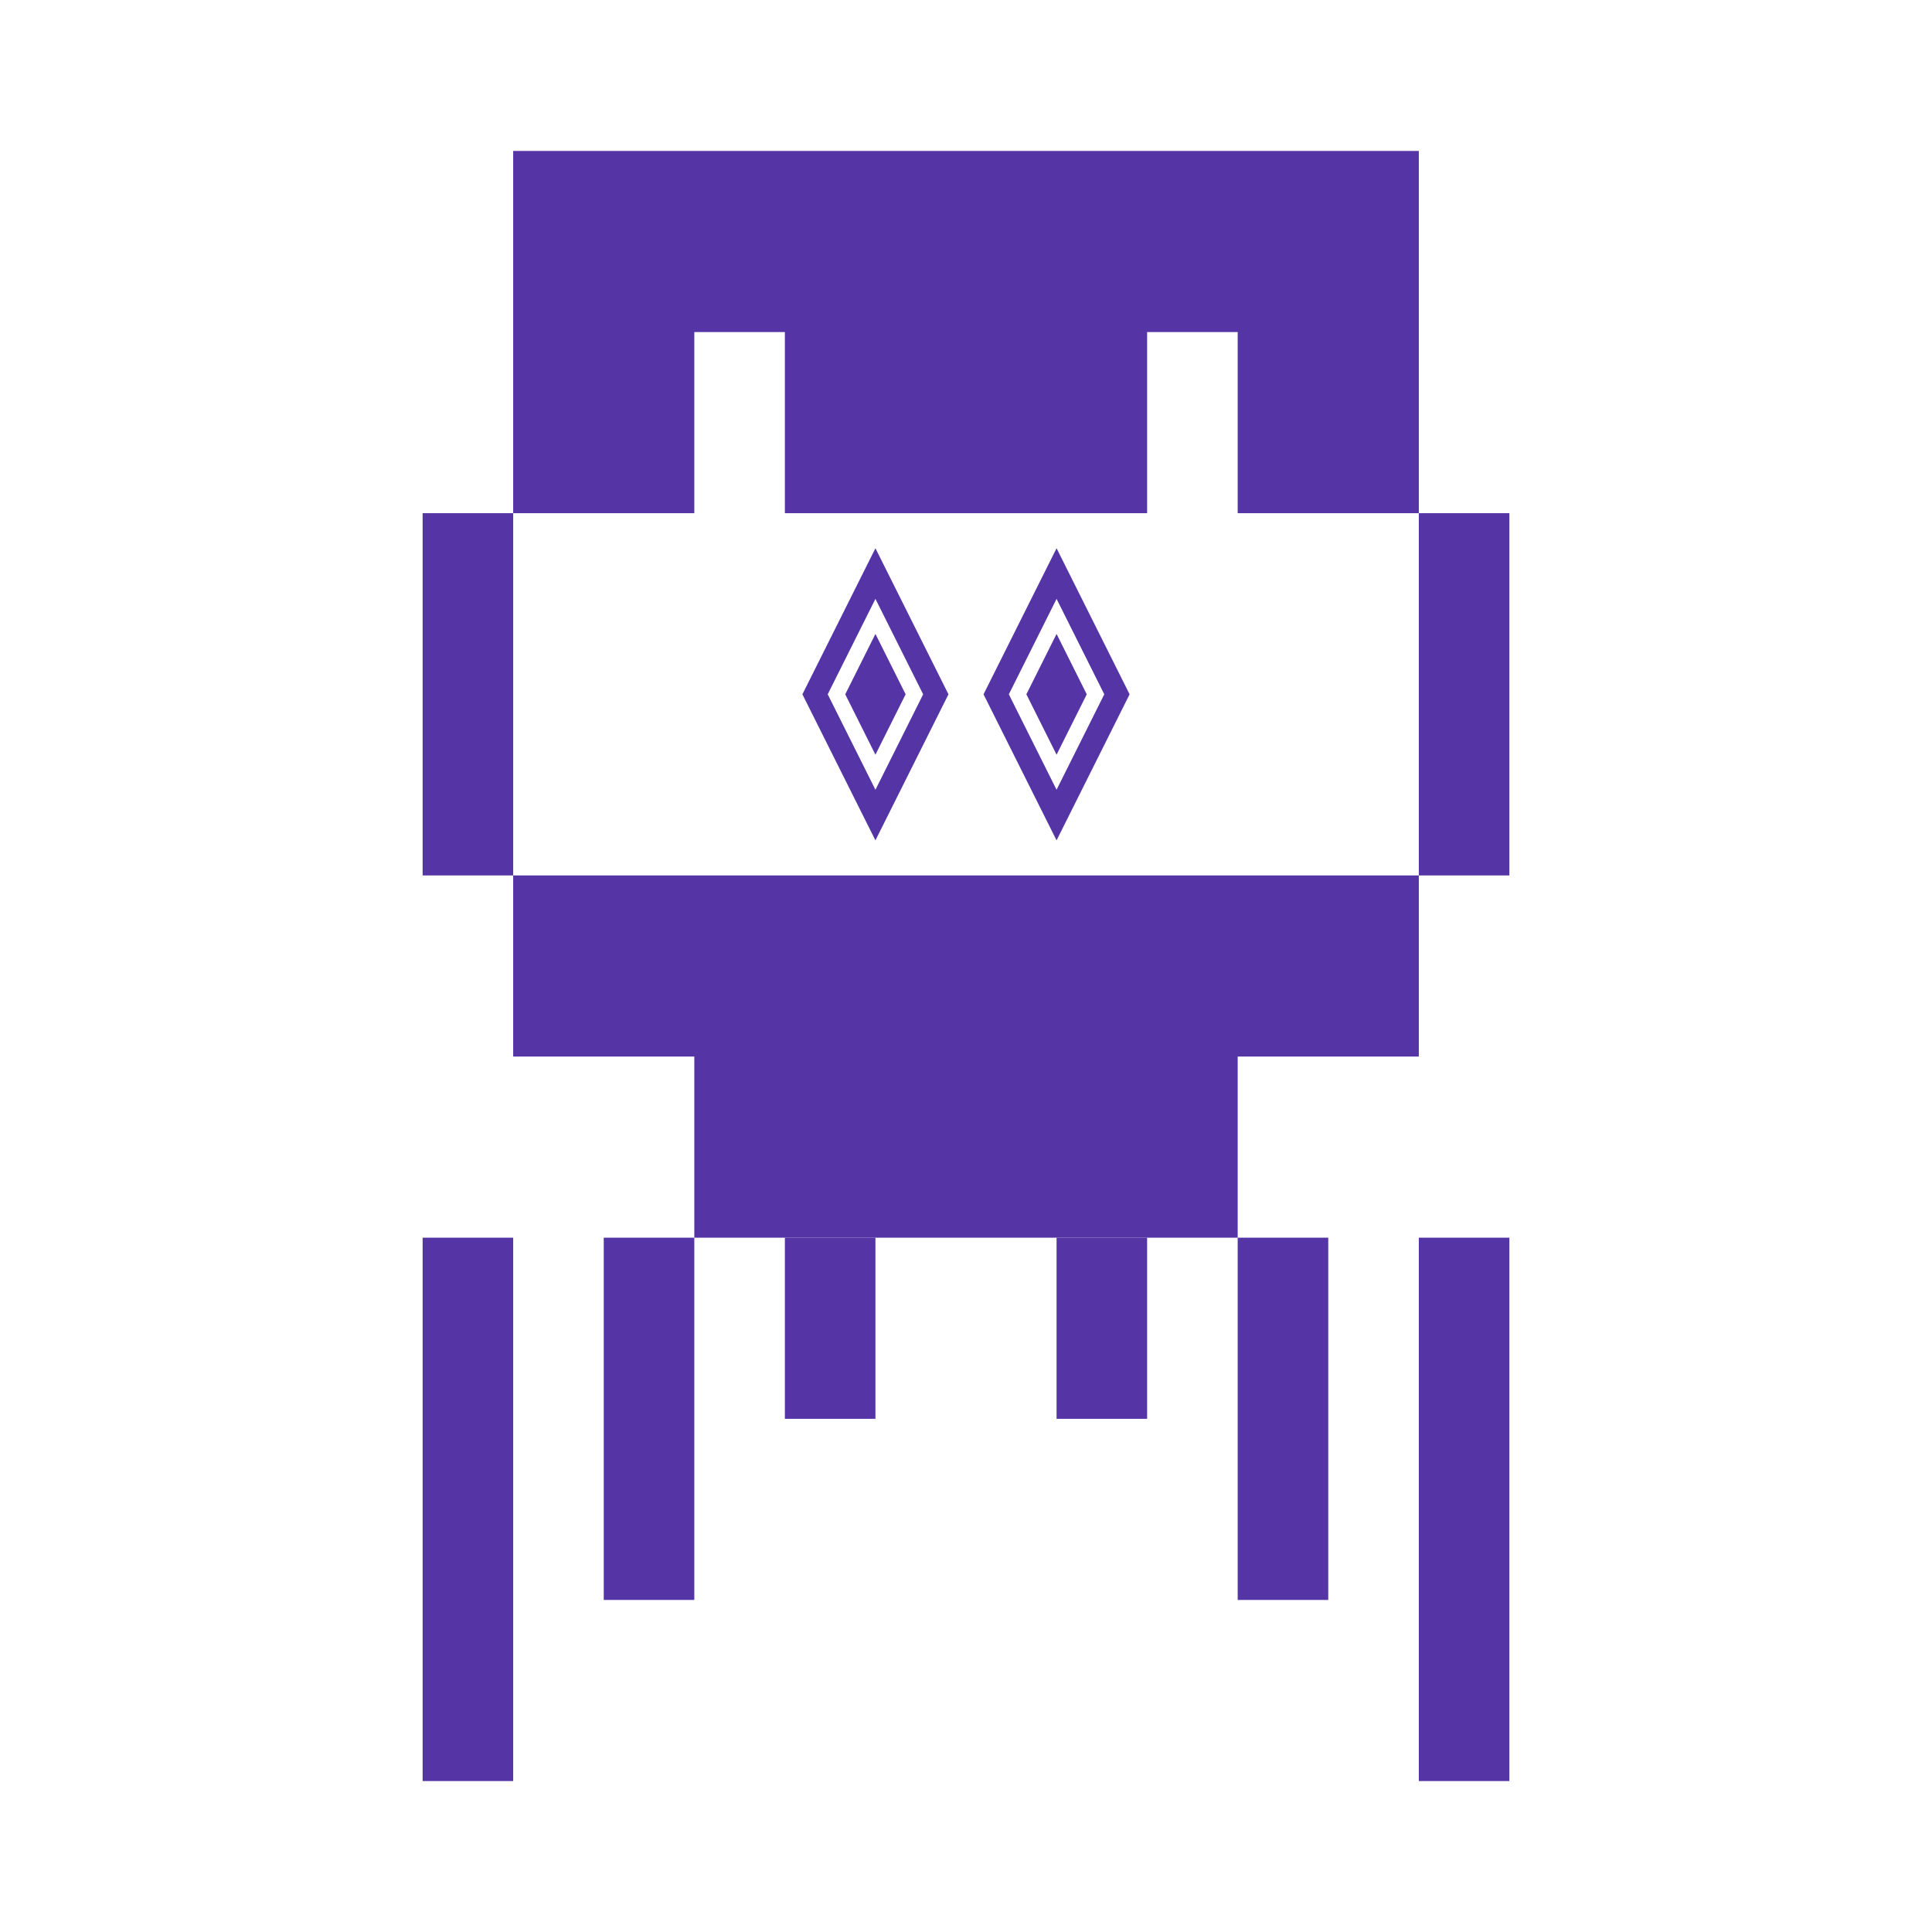
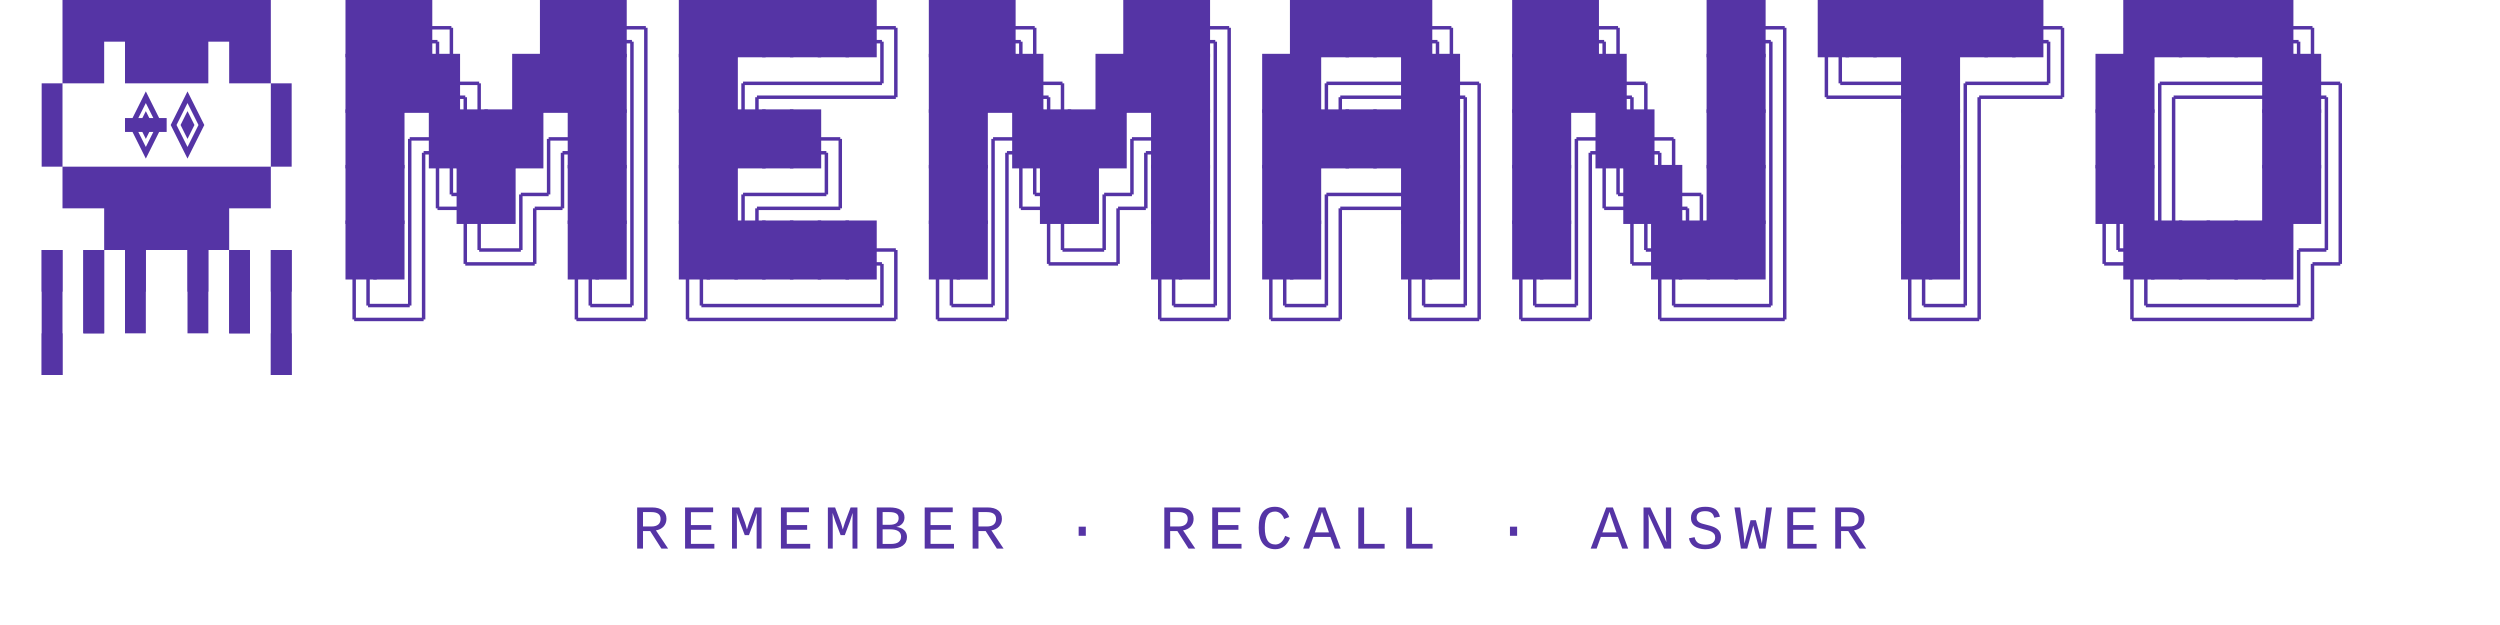
- <svg xmlns="http://www.w3.org/2000/svg" width="128" height="128" viewBox="0 0 128 128">
-   <g id="logo-icon" fill="#5534a5" transform="translate(16, 10)">
+ <svg xmlns="http://www.w3.org/2000/svg" width="100%" height="100%" viewBox="0 0 720 180">
+   <defs>
+     <style>
+       @keyframes legCycle {
+         0%, 49.9% { opacity: 1; }
+         50%, 100% { opacity: 0; }
+       }
+       @keyframes legCycleAlt {
+         0%, 49.9% { opacity: 0; }
+         50%, 100% { opacity: 1; }
+       }
+       @keyframes eyeWink {
+         0%, 92.7% { opacity: 1; }
+         92.8%, 100% { opacity: 0; }
+       }
+       @keyframes eyeWinkClosed {
+         0%, 92.7% { opacity: 0; }
+         92.8%, 100% { opacity: 1; }
+       }
+       .legs-normal { animation: legCycle 0.32s infinite; }
+       .legs-walk { animation: legCycleAlt 0.32s infinite; }
+       .eye-left-open { animation: eyeWink 2.5s infinite; }
+       .eye-left-closed { animation: eyeWinkClosed 2.5s infinite; }
+     </style>
+   </defs>
+   <g id="logo-icon" fill="#5534a5">
    <path d="M 18,0 H 78 V 24 H 66 V 12 H 60 V 24 H 36 V 12 H 30 V 24 H 18 Z M 12,24 H 18 V 48 H 12 Z M 78,24 H 84 V 48 H 78 Z M 18,48 H 78 V 60 H 66 V 72 H 30 V 60 H 18 Z" />
-     <g id="eyes-normal">
-       <polygon points="42,28 46,36 42,44 38,36" fill="none" stroke="#5534a5" stroke-width="1.5" />
-       <polygon points="42,32 44,36 42,40 40,36" fill="#5534a5" />
+     <g id="eyes">
+       <g class="eye-left-open">
+         <polygon points="42,28 46,36 42,44 38,36" fill="none" stroke="#5534a5" stroke-width="1.5" />
+         <polygon points="42,32 44,36 42,40 40,36" fill="#5534a5" />
+       </g>
+       <g class="eye-left-closed">
+         <rect x="36" y="34" width="12" height="4" fill="#5534a5" />
+       </g>
      <polygon points="54,28 58,36 54,44 50,36" fill="none" stroke="#5534a5" stroke-width="1.5" />
      <polygon points="54,32 56,36 54,40 52,36" fill="#5534a5" />
    </g>
-     <path id="legs-1" d="M 12,72 H 18 V 108 H 12 Z M 24,72 H 30 V 96 H 24 Z M 36,72 H 42 V 84 H 36 Z M 54,72 H 60 V 84 H 54 Z M 66,72 H 72 V 96 H 66 Z M 78,72 H 84 V 108 H 78 Z" />
+     <g class="legs-normal">
+       <path d="M 12,72 H 18 V 108 H 12 Z M 24,72 H 30 V 96 H 24 Z M 36,72 H 42 V 84 H 36 Z M 54,72 H 60 V 84 H 54 Z M 66,72 H 72 V 96 H 66 Z M 78,72 H 84 V 108 H 78 Z" />
+     </g>
+     <g class="legs-walk">
+       <path d="M 12,72 H 18 V 84 H 12 Z M 12,96 H 18 V 108 H 12 Z M 24,72 H 30 V 96 H 24 Z M 36,72 H 42 V 96 H 36 Z M 54,72 H 60 V 96 H 54 Z M 66,72 H 72 V 96 H 66 Z M 78,72 H 84 V 84 H 78 Z M 78,96 H 84 V 108 H 78 Z" />
+     </g>
  </g>
+   <g id="pixel-memanto" fill="#5534a5" stroke="#5534a5" transform="translate(100, 0)">
+     <rect x="0" y="0" width="8" height="16" fill="#5534a5" />
+     <rect x="8" y="0" width="8" height="16" fill="#5534a5" />
+     <rect x="16" y="0" width="8" height="16" fill="#5534a5" />
+     <rect x="56" y="0" width="8" height="16" fill="#5534a5" />
+     <rect x="64" y="0" width="8" height="16" fill="#5534a5" />
+     <rect x="72" y="0" width="8" height="16" fill="#5534a5" />
+     <rect x="0" y="16" width="8" height="16" fill="#5534a5" />
+     <rect x="8" y="16" width="8" height="16" fill="#5534a5" />
+     <rect x="16" y="16" width="8" height="16" fill="#5534a5" />
+     <rect x="24" y="16" width="8" height="16" fill="#5534a5" />
+     <rect x="48" y="16" width="8" height="16" fill="#5534a5" />
+     <rect x="56" y="16" width="8" height="16" fill="#5534a5" />
+     <rect x="64" y="16" width="8" height="16" fill="#5534a5" />
+     <rect x="72" y="16" width="8" height="16" fill="#5534a5" />
+     <rect x="0" y="32" width="8" height="16" fill="#5534a5" />
+     <rect x="8" y="32" width="8" height="16" fill="#5534a5" />
+     <rect x="24" y="32" width="8" height="16" fill="#5534a5" />
+     <rect x="32" y="32" width="8" height="16" fill="#5534a5" />
+     <rect x="40" y="32" width="8" height="16" fill="#5534a5" />
+     <rect x="48" y="32" width="8" height="16" fill="#5534a5" />
+     <rect x="64" y="32" width="8" height="16" fill="#5534a5" />
+     <rect x="72" y="32" width="8" height="16" fill="#5534a5" />
+     <rect x="0" y="48" width="8" height="16" fill="#5534a5" />
+     <rect x="8" y="48" width="8" height="16" fill="#5534a5" />
+     <rect x="32" y="48" width="8" height="16" fill="#5534a5" />
+     <rect x="40" y="48" width="8" height="16" fill="#5534a5" />
+     <rect x="64" y="48" width="8" height="16" fill="#5534a5" />
+     <rect x="72" y="48" width="8" height="16" fill="#5534a5" />
+     <rect x="0" y="64" width="8" height="16" fill="#5534a5" />
+     <rect x="8" y="64" width="8" height="16" fill="#5534a5" />
+     <rect x="64" y="64" width="8" height="16" fill="#5534a5" />
+     <rect x="72" y="64" width="8" height="16" fill="#5534a5" />
+     <rect x="96" y="0" width="8" height="16" fill="#5534a5" />
+     <rect x="104" y="0" width="8" height="16" fill="#5534a5" />
+     <rect x="112" y="0" width="8" height="16" fill="#5534a5" />
+     <rect x="120" y="0" width="8" height="16" fill="#5534a5" />
+     <rect x="128" y="0" width="8" height="16" fill="#5534a5" />
+     <rect x="136" y="0" width="8" height="16" fill="#5534a5" />
+     <rect x="144" y="0" width="8" height="16" fill="#5534a5" />
+     <rect x="168" y="0" width="8" height="16" fill="#5534a5" />
+     <rect x="176" y="0" width="8" height="16" fill="#5534a5" />
+     <rect x="184" y="0" width="8" height="16" fill="#5534a5" />
+     <rect x="224" y="0" width="8" height="16" fill="#5534a5" />
+     <rect x="232" y="0" width="8" height="16" fill="#5534a5" />
+     <rect x="240" y="0" width="8" height="16" fill="#5534a5" />
+     <rect x="272" y="0" width="8" height="16" fill="#5534a5" />
+     <rect x="280" y="0" width="8" height="16" fill="#5534a5" />
+     <rect x="288" y="0" width="8" height="16" fill="#5534a5" />
+     <rect x="296" y="0" width="8" height="16" fill="#5534a5" />
+     <rect x="304" y="0" width="8" height="16" fill="#5534a5" />
+     <rect x="336" y="0" width="8" height="16" fill="#5534a5" />
+     <rect x="344" y="0" width="8" height="16" fill="#5534a5" />
+     <rect x="352" y="0" width="8" height="16" fill="#5534a5" />
+     <rect x="392" y="0" width="8" height="16" fill="#5534a5" />
+     <rect x="400" y="0" width="8" height="16" fill="#5534a5" />
+     <rect x="96" y="16" width="8" height="16" fill="#5534a5" />
+     <rect x="104" y="16" width="8" height="16" fill="#5534a5" />
+     <rect x="168" y="16" width="8" height="16" fill="#5534a5" />
+     <rect x="176" y="16" width="8" height="16" fill="#5534a5" />
+     <rect x="184" y="16" width="8" height="16" fill="#5534a5" />
+     <rect x="192" y="16" width="8" height="16" fill="#5534a5" />
+     <rect x="216" y="16" width="8" height="16" fill="#5534a5" />
+     <rect x="224" y="16" width="8" height="16" fill="#5534a5" />
+     <rect x="232" y="16" width="8" height="16" fill="#5534a5" />
+     <rect x="240" y="16" width="8" height="16" fill="#5534a5" />
+     <rect x="264" y="16" width="8" height="16" fill="#5534a5" />
+     <rect x="272" y="16" width="8" height="16" fill="#5534a5" />
+     <rect x="304" y="16" width="8" height="16" fill="#5534a5" />
+     <rect x="312" y="16" width="8" height="16" fill="#5534a5" />
+     <rect x="336" y="16" width="8" height="16" fill="#5534a5" />
+     <rect x="344" y="16" width="8" height="16" fill="#5534a5" />
+     <rect x="352" y="16" width="8" height="16" fill="#5534a5" />
+     <rect x="360" y="16" width="8" height="16" fill="#5534a5" />
+     <rect x="392" y="16" width="8" height="16" fill="#5534a5" />
+     <rect x="400" y="16" width="8" height="16" fill="#5534a5" />
+     <rect x="96" y="32" width="8" height="16" fill="#5534a5" />
+     <rect x="104" y="32" width="8" height="16" fill="#5534a5" />
+     <rect x="112" y="32" width="8" height="16" fill="#5534a5" />
+     <rect x="120" y="32" width="8" height="16" fill="#5534a5" />
+     <rect x="128" y="32" width="8" height="16" fill="#5534a5" />
+     <rect x="168" y="32" width="8" height="16" fill="#5534a5" />
+     <rect x="176" y="32" width="8" height="16" fill="#5534a5" />
+     <rect x="192" y="32" width="8" height="16" fill="#5534a5" />
+     <rect x="200" y="32" width="8" height="16" fill="#5534a5" />
+     <rect x="208" y="32" width="8" height="16" fill="#5534a5" />
+     <rect x="216" y="32" width="8" height="16" fill="#5534a5" />
+     <rect x="232" y="32" width="8" height="16" fill="#5534a5" />
+     <rect x="240" y="32" width="8" height="16" fill="#5534a5" />
+     <rect x="264" y="32" width="8" height="16" fill="#5534a5" />
+     <rect x="272" y="32" width="8" height="16" fill="#5534a5" />
+     <rect x="280" y="32" width="8" height="16" fill="#5534a5" />
+     <rect x="288" y="32" width="8" height="16" fill="#5534a5" />
+     <rect x="296" y="32" width="8" height="16" fill="#5534a5" />
+     <rect x="304" y="32" width="8" height="16" fill="#5534a5" />
+     <rect x="312" y="32" width="8" height="16" fill="#5534a5" />
+     <rect x="336" y="32" width="8" height="16" fill="#5534a5" />
+     <rect x="344" y="32" width="8" height="16" fill="#5534a5" />
+     <rect x="360" y="32" width="8" height="16" fill="#5534a5" />
+     <rect x="368" y="32" width="8" height="16" fill="#5534a5" />
+     <rect x="392" y="32" width="8" height="16" fill="#5534a5" />
+     <rect x="400" y="32" width="8" height="16" fill="#5534a5" />
+     <rect x="96" y="48" width="8" height="16" fill="#5534a5" />
+     <rect x="104" y="48" width="8" height="16" fill="#5534a5" />
+     <rect x="168" y="48" width="8" height="16" fill="#5534a5" />
+     <rect x="176" y="48" width="8" height="16" fill="#5534a5" />
+     <rect x="200" y="48" width="8" height="16" fill="#5534a5" />
+     <rect x="208" y="48" width="8" height="16" fill="#5534a5" />
+     <rect x="232" y="48" width="8" height="16" fill="#5534a5" />
+     <rect x="240" y="48" width="8" height="16" fill="#5534a5" />
+     <rect x="264" y="48" width="8" height="16" fill="#5534a5" />
+     <rect x="272" y="48" width="8" height="16" fill="#5534a5" />
+     <rect x="304" y="48" width="8" height="16" fill="#5534a5" />
+     <rect x="312" y="48" width="8" height="16" fill="#5534a5" />
+     <rect x="336" y="48" width="8" height="16" fill="#5534a5" />
+     <rect x="344" y="48" width="8" height="16" fill="#5534a5" />
+     <rect x="368" y="48" width="8" height="16" fill="#5534a5" />
+     <rect x="376" y="48" width="8" height="16" fill="#5534a5" />
+     <rect x="392" y="48" width="8" height="16" fill="#5534a5" />
+     <rect x="400" y="48" width="8" height="16" fill="#5534a5" />
+     <rect x="96" y="64" width="8" height="16" fill="#5534a5" />
+     <rect x="104" y="64" width="8" height="16" fill="#5534a5" />
+     <rect x="112" y="64" width="8" height="16" fill="#5534a5" />
+     <rect x="120" y="64" width="8" height="16" fill="#5534a5" />
+     <rect x="128" y="64" width="8" height="16" fill="#5534a5" />
+     <rect x="136" y="64" width="8" height="16" fill="#5534a5" />
+     <rect x="144" y="64" width="8" height="16" fill="#5534a5" />
+     <rect x="168" y="64" width="8" height="16" fill="#5534a5" />
+     <rect x="176" y="64" width="8" height="16" fill="#5534a5" />
+     <rect x="232" y="64" width="8" height="16" fill="#5534a5" />
+     <rect x="240" y="64" width="8" height="16" fill="#5534a5" />
+     <rect x="264" y="64" width="8" height="16" fill="#5534a5" />
+     <rect x="272" y="64" width="8" height="16" fill="#5534a5" />
+     <rect x="304" y="64" width="8" height="16" fill="#5534a5" />
+     <rect x="312" y="64" width="8" height="16" fill="#5534a5" />
+     <rect x="336" y="64" width="8" height="16" fill="#5534a5" />
+     <rect x="344" y="64" width="8" height="16" fill="#5534a5" />
+     <rect x="376" y="64" width="8" height="16" fill="#5534a5" />
+     <rect x="384" y="64" width="8" height="16" fill="#5534a5" />
+     <rect x="392" y="64" width="8" height="16" fill="#5534a5" />
+     <rect x="400" y="64" width="8" height="16" fill="#5534a5" />
+     <rect x="424" y="0" width="8" height="16" fill="#5534a5" />
+     <rect x="432" y="0" width="8" height="16" fill="#5534a5" />
+     <rect x="440" y="0" width="8" height="16" fill="#5534a5" />
+     <rect x="448" y="0" width="8" height="16" fill="#5534a5" />
+     <rect x="456" y="0" width="8" height="16" fill="#5534a5" />
+     <rect x="464" y="0" width="8" height="16" fill="#5534a5" />
+     <rect x="472" y="0" width="8" height="16" fill="#5534a5" />
+     <rect x="480" y="0" width="8" height="16" fill="#5534a5" />
+     <rect x="448" y="16" width="8" height="16" fill="#5534a5" />
+     <rect x="456" y="16" width="8" height="16" fill="#5534a5" />
+     <rect x="448" y="32" width="8" height="16" fill="#5534a5" />
+     <rect x="456" y="32" width="8" height="16" fill="#5534a5" />
+     <rect x="448" y="48" width="8" height="16" fill="#5534a5" />
+     <rect x="456" y="48" width="8" height="16" fill="#5534a5" />
+     <rect x="448" y="64" width="8" height="16" fill="#5534a5" />
+     <rect x="456" y="64" width="8" height="16" fill="#5534a5" />
+     <rect x="512" y="0" width="8" height="16" fill="#5534a5" />
+     <rect x="520" y="0" width="8" height="16" fill="#5534a5" />
+     <rect x="528" y="0" width="8" height="16" fill="#5534a5" />
+     <rect x="536" y="0" width="8" height="16" fill="#5534a5" />
+     <rect x="544" y="0" width="8" height="16" fill="#5534a5" />
+     <rect x="552" y="0" width="8" height="16" fill="#5534a5" />
+     <rect x="504" y="16" width="8" height="16" fill="#5534a5" />
+     <rect x="512" y="16" width="8" height="16" fill="#5534a5" />
+     <rect x="552" y="16" width="8" height="16" fill="#5534a5" />
+     <rect x="560" y="16" width="8" height="16" fill="#5534a5" />
+     <rect x="504" y="32" width="8" height="16" fill="#5534a5" />
+     <rect x="512" y="32" width="8" height="16" fill="#5534a5" />
+     <rect x="552" y="32" width="8" height="16" fill="#5534a5" />
+     <rect x="560" y="32" width="8" height="16" fill="#5534a5" />
+     <rect x="504" y="48" width="8" height="16" fill="#5534a5" />
+     <rect x="512" y="48" width="8" height="16" fill="#5534a5" />
+     <rect x="552" y="48" width="8" height="16" fill="#5534a5" />
+     <rect x="560" y="48" width="8" height="16" fill="#5534a5" />
+     <rect x="512" y="64" width="8" height="16" fill="#5534a5" />
+     <rect x="520" y="64" width="8" height="16" fill="#5534a5" />
+     <rect x="528" y="64" width="8" height="16" fill="#5534a5" />
+     <rect x="536" y="64" width="8" height="16" fill="#5534a5" />
+     <rect x="544" y="64" width="8" height="16" fill="#5534a5" />
+     <rect x="552" y="64" width="8" height="16" fill="#5534a5" />
+     <line x1="24" y1="8" x2="30" y2="8" />
+     <line x1="30" y1="8" x2="30" y2="16" />
+     <line x1="24" y1="12" x2="26" y2="12" />
+     <line x1="26" y1="12" x2="26" y2="16" />
+     <line x1="80" y1="8" x2="86" y2="8" />
+     <line x1="86" y1="8" x2="86" y2="92" />
+     <line x1="66" y1="80" x2="66" y2="92" />
+     <line x1="66" y1="92" x2="86" y2="92" />
+     <line x1="80" y1="12" x2="82" y2="12" />
+     <line x1="82" y1="12" x2="82" y2="88" />
+     <line x1="70" y1="80" x2="70" y2="88" />
+     <line x1="70" y1="88" x2="82" y2="88" />
+     <line x1="32" y1="24" x2="38" y2="24" />
+     <line x1="38" y1="24" x2="38" y2="32" />
+     <line x1="32" y1="28" x2="34" y2="28" />
+     <line x1="34" y1="28" x2="34" y2="32" />
+     <line x1="18" y1="40" x2="24" y2="40" />
+     <line x1="18" y1="40" x2="18" y2="88" />
+     <line x1="6" y1="80" x2="6" y2="88" />
+     <line x1="6" y1="88" x2="18" y2="88" />
+     <line x1="22" y1="44" x2="24" y2="44" />
+     <line x1="22" y1="44" x2="22" y2="92" />
+     <line x1="2" y1="80" x2="2" y2="92" />
+     <line x1="2" y1="92" x2="22" y2="92" />
+     <line x1="58" y1="40" x2="64" y2="40" />
+     <line x1="58" y1="40" x2="58" y2="56" />
+     <line x1="50" y1="56" x2="58" y2="56" />
+     <line x1="50" y1="56" x2="50" y2="72" />
+     <line x1="38" y1="64" x2="38" y2="72" />
+     <line x1="38" y1="72" x2="50" y2="72" />
+     <line x1="62" y1="44" x2="64" y2="44" />
+     <line x1="62" y1="44" x2="62" y2="60" />
+     <line x1="54" y1="60" x2="62" y2="60" />
+     <line x1="54" y1="60" x2="54" y2="76" />
+     <line x1="34" y1="64" x2="34" y2="76" />
+     <line x1="34" y1="76" x2="54" y2="76" />
+     <line x1="26" y1="48" x2="26" y2="60" />
+     <line x1="26" y1="60" x2="32" y2="60" />
+     <line x1="30" y1="48" x2="30" y2="56" />
+     <line x1="30" y1="56" x2="32" y2="56" />
+     <line x1="152" y1="8" x2="158" y2="8" />
+     <line x1="158" y1="8" x2="158" y2="28" />
+     <line x1="118" y1="28" x2="158" y2="28" />
+     <line x1="118" y1="28" x2="118" y2="32" />
+     <line x1="152" y1="12" x2="154" y2="12" />
+     <line x1="154" y1="12" x2="154" y2="24" />
+     <line x1="114" y1="24" x2="154" y2="24" />
+     <line x1="114" y1="24" x2="114" y2="32" />
+     <line x1="192" y1="8" x2="198" y2="8" />
+     <line x1="198" y1="8" x2="198" y2="16" />
+     <line x1="192" y1="12" x2="194" y2="12" />
+     <line x1="194" y1="12" x2="194" y2="16" />
+     <line x1="248" y1="8" x2="254" y2="8" />
+     <line x1="254" y1="8" x2="254" y2="92" />
+     <line x1="234" y1="80" x2="234" y2="92" />
+     <line x1="234" y1="92" x2="254" y2="92" />
+     <line x1="248" y1="12" x2="250" y2="12" />
+     <line x1="250" y1="12" x2="250" y2="88" />
+     <line x1="238" y1="80" x2="238" y2="88" />
+     <line x1="238" y1="88" x2="250" y2="88" />
+     <line x1="312" y1="8" x2="318" y2="8" />
+     <line x1="318" y1="8" x2="318" y2="16" />
+     <line x1="312" y1="12" x2="314" y2="12" />
+     <line x1="314" y1="12" x2="314" y2="16" />
+     <line x1="360" y1="8" x2="366" y2="8" />
+     <line x1="366" y1="8" x2="366" y2="16" />
+     <line x1="360" y1="12" x2="362" y2="12" />
+     <line x1="362" y1="12" x2="362" y2="16" />
+     <line x1="408" y1="8" x2="414" y2="8" />
+     <line x1="414" y1="8" x2="414" y2="92" />
+     <line x1="378" y1="80" x2="378" y2="92" />
+     <line x1="378" y1="92" x2="414" y2="92" />
+     <line x1="408" y1="12" x2="410" y2="12" />
+     <line x1="410" y1="12" x2="410" y2="88" />
+     <line x1="382" y1="80" x2="382" y2="88" />
+     <line x1="382" y1="88" x2="410" y2="88" />
+     <line x1="200" y1="24" x2="206" y2="24" />
+     <line x1="206" y1="24" x2="206" y2="32" />
+     <line x1="200" y1="28" x2="202" y2="28" />
+     <line x1="202" y1="28" x2="202" y2="32" />
+     <line x1="282" y1="24" x2="304" y2="24" />
+     <line x1="282" y1="24" x2="282" y2="32" />
+     <line x1="286" y1="28" x2="304" y2="28" />
+     <line x1="286" y1="28" x2="286" y2="32" />
+     <line x1="320" y1="24" x2="326" y2="24" />
+     <line x1="326" y1="24" x2="326" y2="92" />
+     <line x1="306" y1="80" x2="306" y2="92" />
+     <line x1="306" y1="92" x2="326" y2="92" />
+     <line x1="320" y1="28" x2="322" y2="28" />
+     <line x1="322" y1="28" x2="322" y2="88" />
+     <line x1="310" y1="80" x2="310" y2="88" />
+     <line x1="310" y1="88" x2="322" y2="88" />
+     <line x1="368" y1="24" x2="374" y2="24" />
+     <line x1="374" y1="24" x2="374" y2="32" />
+     <line x1="368" y1="28" x2="370" y2="28" />
+     <line x1="370" y1="28" x2="370" y2="32" />
+     <line x1="136" y1="40" x2="142" y2="40" />
+     <line x1="142" y1="40" x2="142" y2="60" />
+     <line x1="118" y1="60" x2="142" y2="60" />
+     <line x1="118" y1="60" x2="118" y2="64" />
+     <line x1="136" y1="44" x2="138" y2="44" />
+     <line x1="138" y1="44" x2="138" y2="56" />
+     <line x1="114" y1="56" x2="138" y2="56" />
+     <line x1="114" y1="56" x2="114" y2="64" />
+     <line x1="186" y1="40" x2="192" y2="40" />
+     <line x1="186" y1="40" x2="186" y2="88" />
+     <line x1="174" y1="80" x2="174" y2="88" />
+     <line x1="174" y1="88" x2="186" y2="88" />
+     <line x1="190" y1="44" x2="192" y2="44" />
+     <line x1="190" y1="44" x2="190" y2="92" />
+     <line x1="170" y1="80" x2="170" y2="92" />
+     <line x1="170" y1="92" x2="190" y2="92" />
+     <line x1="226" y1="40" x2="232" y2="40" />
+     <line x1="226" y1="40" x2="226" y2="56" />
+     <line x1="218" y1="56" x2="226" y2="56" />
+     <line x1="218" y1="56" x2="218" y2="72" />
+     <line x1="206" y1="64" x2="206" y2="72" />
+     <line x1="206" y1="72" x2="218" y2="72" />
+     <line x1="230" y1="44" x2="232" y2="44" />
+     <line x1="230" y1="44" x2="230" y2="60" />
+     <line x1="222" y1="60" x2="230" y2="60" />
+     <line x1="222" y1="60" x2="222" y2="76" />
+     <line x1="202" y1="64" x2="202" y2="76" />
+     <line x1="202" y1="76" x2="222" y2="76" />
+     <line x1="354" y1="40" x2="360" y2="40" />
+     <line x1="354" y1="40" x2="354" y2="88" />
+     <line x1="342" y1="80" x2="342" y2="88" />
+     <line x1="342" y1="88" x2="354" y2="88" />
+     <line x1="358" y1="44" x2="360" y2="44" />
+     <line x1="358" y1="44" x2="358" y2="92" />
+     <line x1="338" y1="80" x2="338" y2="92" />
+     <line x1="338" y1="92" x2="358" y2="92" />
+     <line x1="376" y1="40" x2="382" y2="40" />
+     <line x1="382" y1="40" x2="382" y2="48" />
+     <line x1="376" y1="44" x2="378" y2="44" />
+     <line x1="378" y1="44" x2="378" y2="48" />
+     <line x1="194" y1="48" x2="194" y2="60" />
+     <line x1="194" y1="60" x2="200" y2="60" />
+     <line x1="198" y1="48" x2="198" y2="56" />
+     <line x1="198" y1="56" x2="200" y2="56" />
+     <line x1="282" y1="56" x2="304" y2="56" />
+     <line x1="282" y1="56" x2="282" y2="88" />
+     <line x1="270" y1="80" x2="270" y2="88" />
+     <line x1="270" y1="88" x2="282" y2="88" />
+     <line x1="286" y1="60" x2="304" y2="60" />
+     <line x1="286" y1="60" x2="286" y2="92" />
+     <line x1="266" y1="80" x2="266" y2="92" />
+     <line x1="266" y1="92" x2="286" y2="92" />
+     <line x1="362" y1="48" x2="362" y2="60" />
+     <line x1="362" y1="60" x2="368" y2="60" />
+     <line x1="366" y1="48" x2="366" y2="56" />
+     <line x1="366" y1="56" x2="368" y2="56" />
+     <line x1="384" y1="56" x2="390" y2="56" />
+     <line x1="390" y1="56" x2="390" y2="64" />
+     <line x1="384" y1="60" x2="386" y2="60" />
+     <line x1="386" y1="60" x2="386" y2="64" />
+     <line x1="152" y1="72" x2="158" y2="72" />
+     <line x1="158" y1="72" x2="158" y2="92" />
+     <line x1="98" y1="80" x2="98" y2="92" />
+     <line x1="98" y1="92" x2="158" y2="92" />
+     <line x1="152" y1="76" x2="154" y2="76" />
+     <line x1="154" y1="76" x2="154" y2="88" />
+     <line x1="102" y1="80" x2="102" y2="88" />
+     <line x1="102" y1="88" x2="154" y2="88" />
+     <line x1="370" y1="64" x2="370" y2="76" />
+     <line x1="370" y1="76" x2="376" y2="76" />
+     <line x1="374" y1="64" x2="374" y2="72" />
+     <line x1="374" y1="72" x2="376" y2="72" />
+     <line x1="488" y1="8" x2="494" y2="8" />
+     <line x1="494" y1="8" x2="494" y2="28" />
+     <line x1="470" y1="28" x2="494" y2="28" />
+     <line x1="470" y1="28" x2="470" y2="92" />
+     <line x1="450" y1="80" x2="450" y2="92" />
+     <line x1="450" y1="92" x2="470" y2="92" />
+     <line x1="488" y1="12" x2="490" y2="12" />
+     <line x1="490" y1="12" x2="490" y2="24" />
+     <line x1="466" y1="24" x2="490" y2="24" />
+     <line x1="466" y1="24" x2="466" y2="88" />
+     <line x1="454" y1="80" x2="454" y2="88" />
+     <line x1="454" y1="88" x2="466" y2="88" />
+     <line x1="426" y1="16" x2="426" y2="28" />
+     <line x1="426" y1="28" x2="448" y2="28" />
+     <line x1="430" y1="16" x2="430" y2="24" />
+     <line x1="430" y1="24" x2="448" y2="24" />
+     <line x1="560" y1="8" x2="566" y2="8" />
+     <line x1="566" y1="8" x2="566" y2="16" />
+     <line x1="560" y1="12" x2="562" y2="12" />
+     <line x1="562" y1="12" x2="562" y2="16" />
+     <line x1="522" y1="24" x2="552" y2="24" />
+     <line x1="522" y1="24" x2="522" y2="64" />
+     <line x1="526" y1="28" x2="552" y2="28" />
+     <line x1="526" y1="28" x2="526" y2="64" />
+     <line x1="568" y1="24" x2="574" y2="24" />
+     <line x1="574" y1="24" x2="574" y2="76" />
+     <line x1="566" y1="76" x2="574" y2="76" />
+     <line x1="566" y1="76" x2="566" y2="92" />
+     <line x1="514" y1="80" x2="514" y2="92" />
+     <line x1="514" y1="92" x2="566" y2="92" />
+     <line x1="568" y1="28" x2="570" y2="28" />
+     <line x1="570" y1="28" x2="570" y2="72" />
+     <line x1="562" y1="72" x2="570" y2="72" />
+     <line x1="562" y1="72" x2="562" y2="88" />
+     <line x1="518" y1="80" x2="518" y2="88" />
+     <line x1="518" y1="88" x2="562" y2="88" />
+     <line x1="506" y1="64" x2="506" y2="76" />
+     <line x1="506" y1="76" x2="512" y2="76" />
+     <line x1="510" y1="64" x2="510" y2="72" />
+     <line x1="510" y1="72" x2="512" y2="72" />
+   </g>
+   <text x="360" y="158" font-family="ui-monospace, SFMono-Regular, Menlo, Monaco, Consolas, 'Liberation Mono', 'Courier New', monospace" font-size="18" font-weight="500" fill="#5534a5" text-anchor="middle" letter-spacing="3">REMEMBER · RECALL · ANSWER</text>
</svg>
